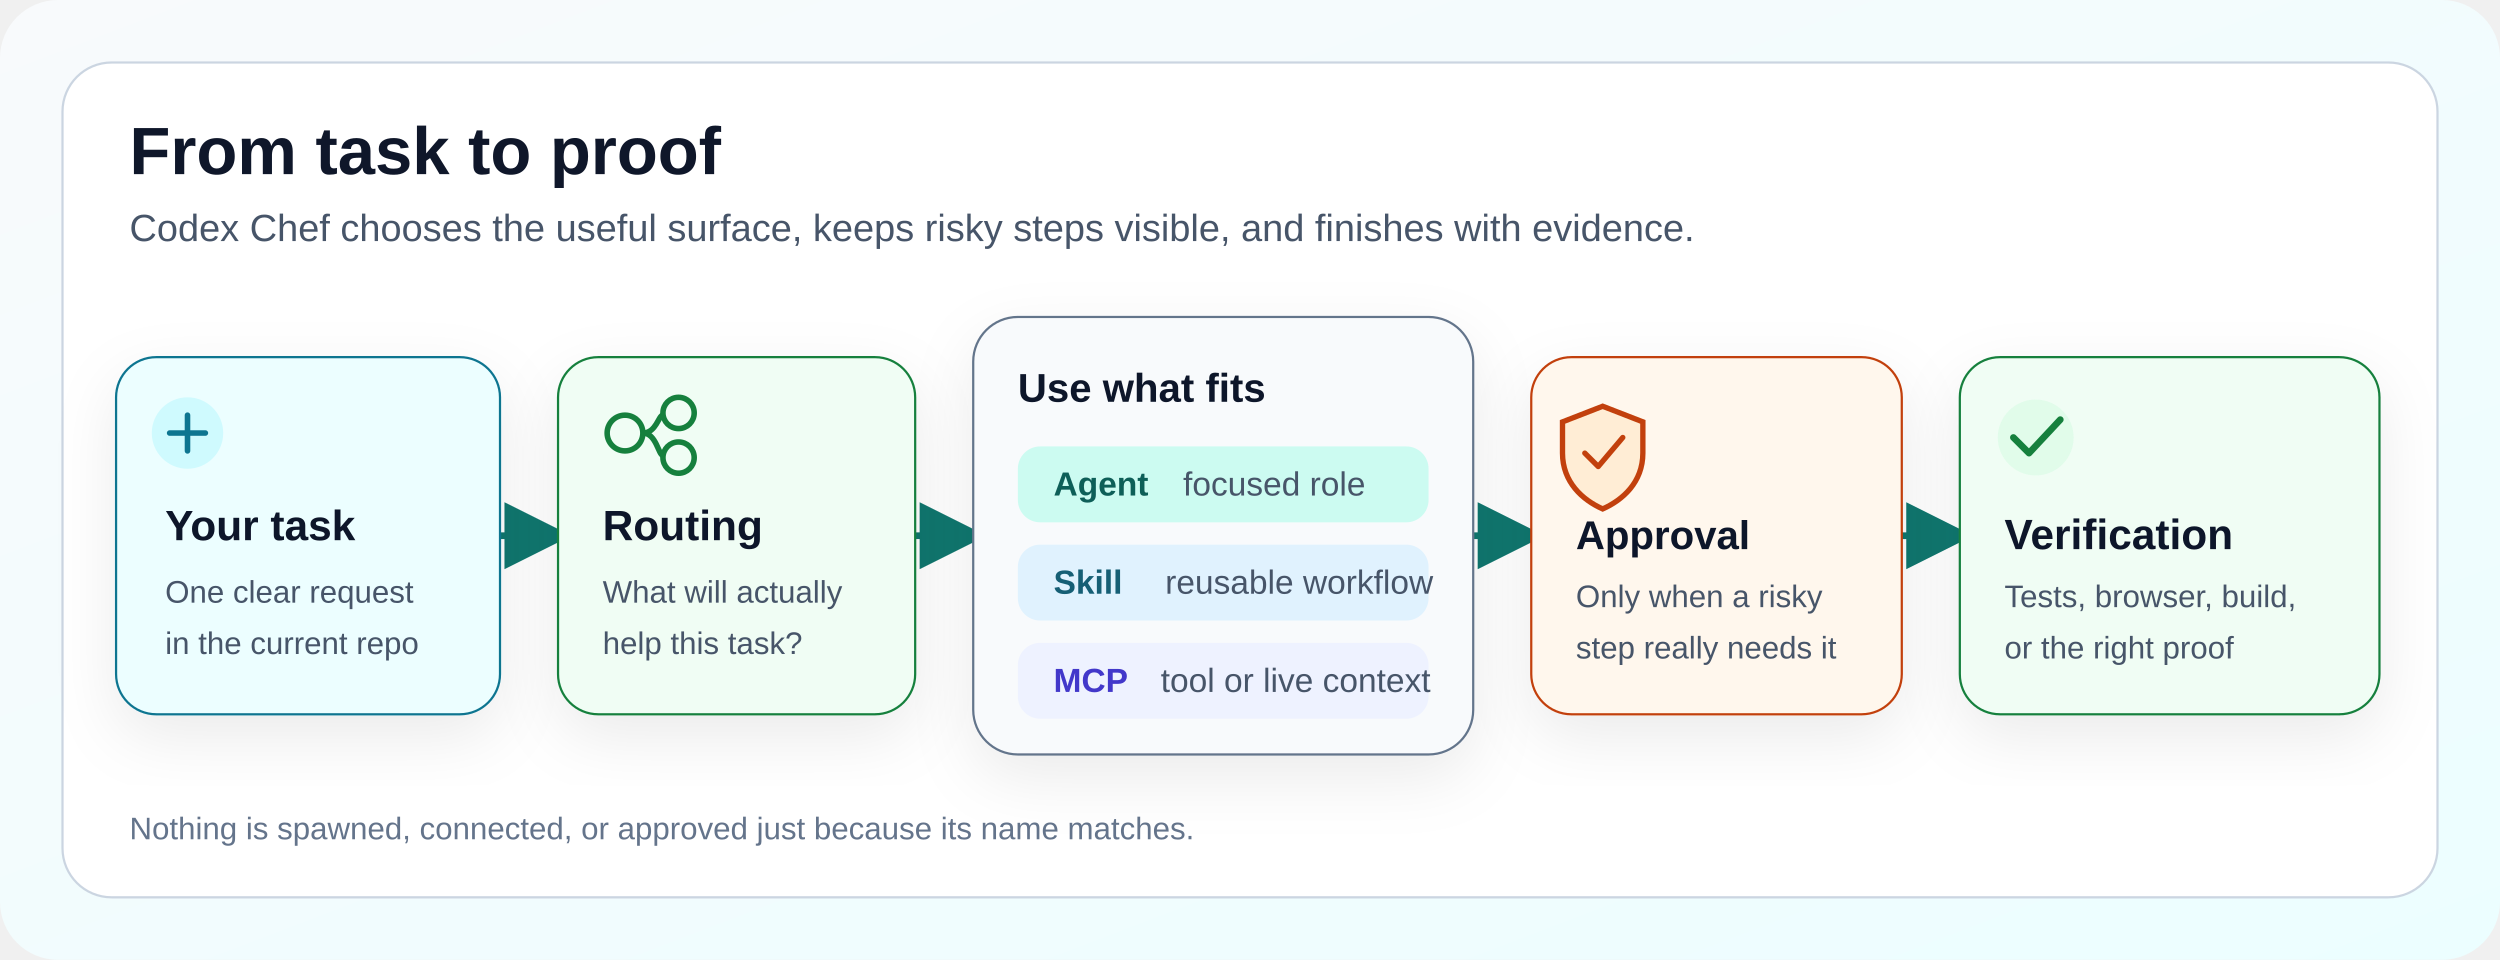
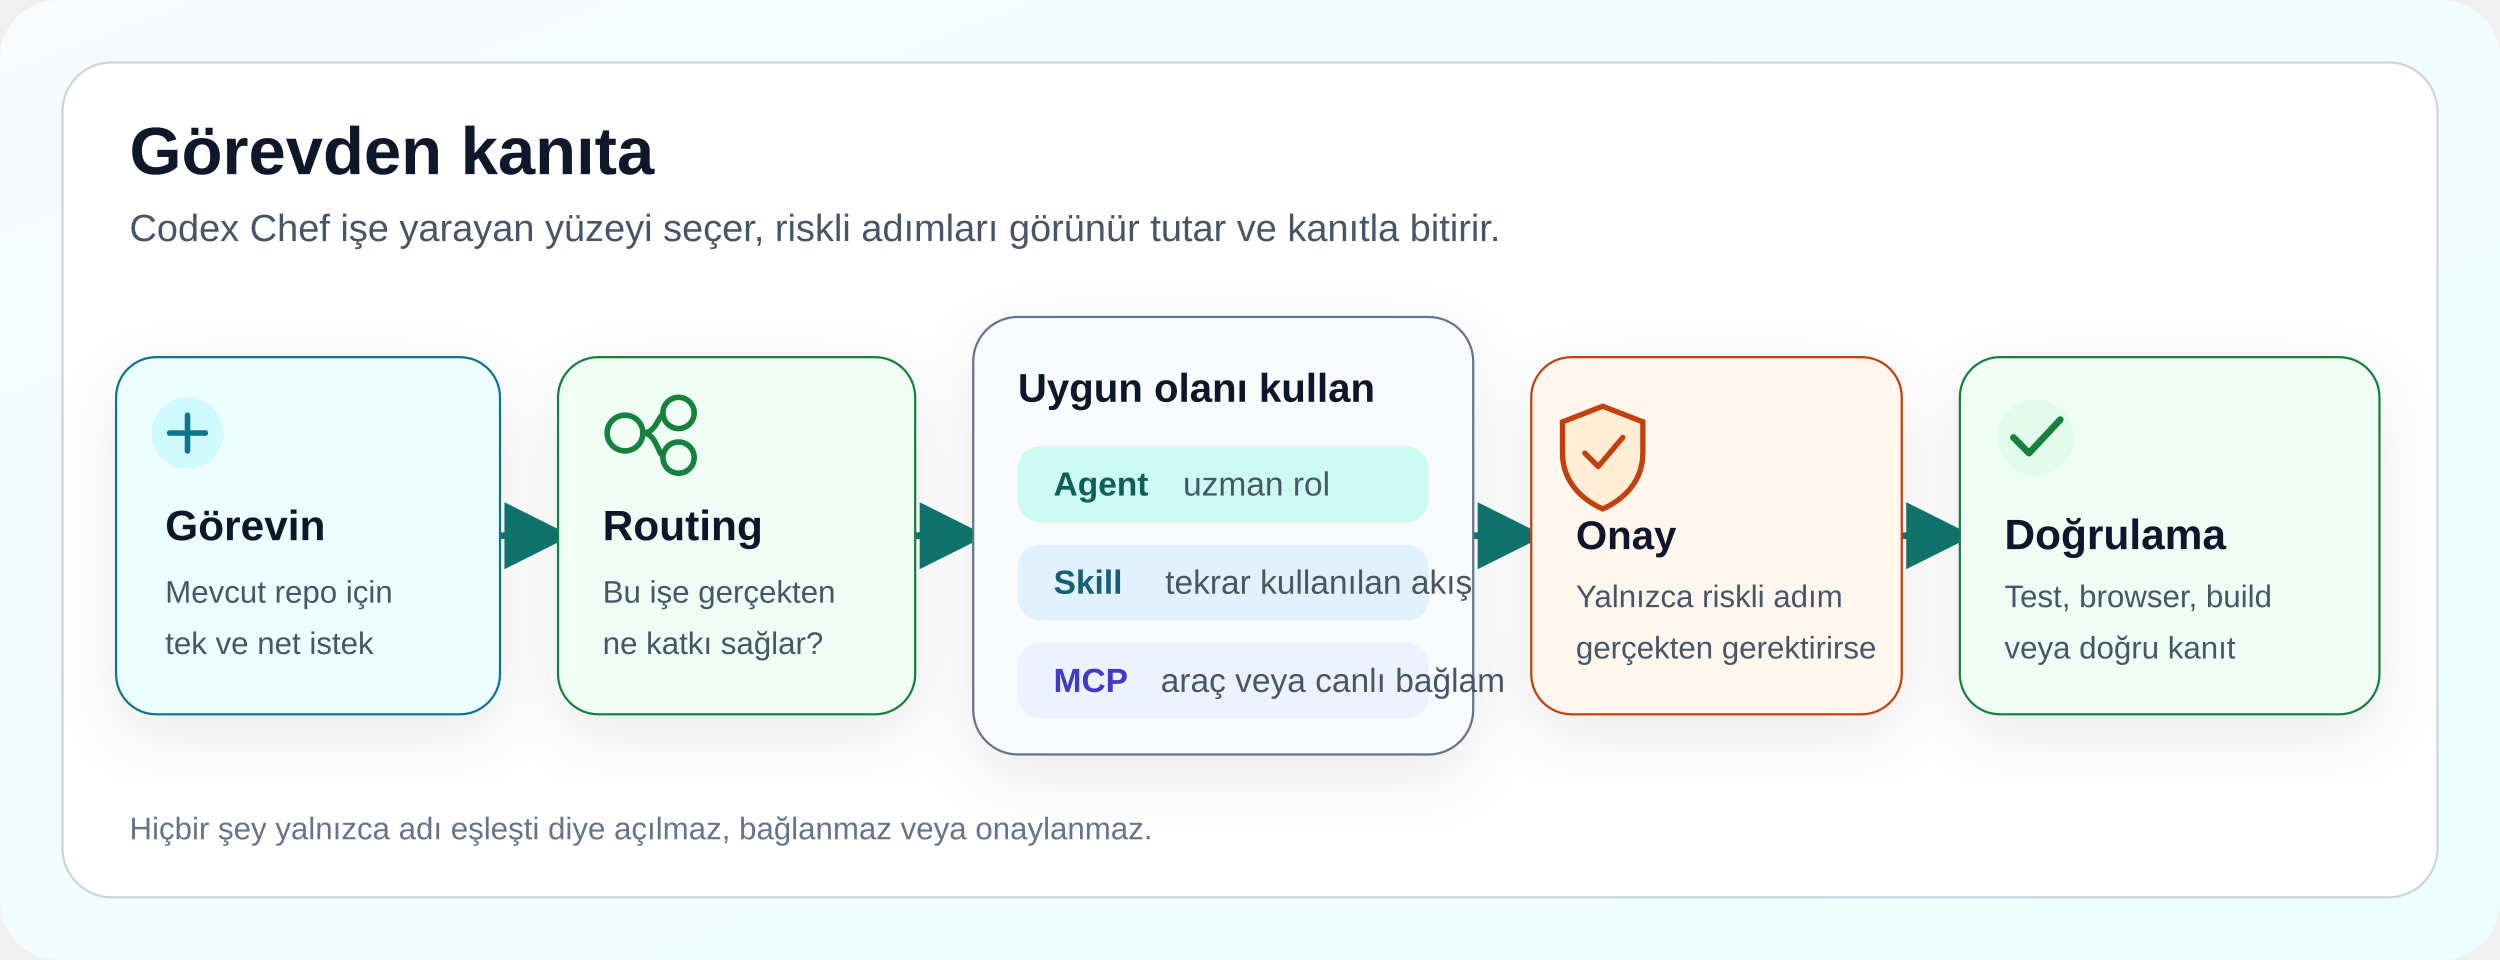
<svg xmlns="http://www.w3.org/2000/svg" width="1120" height="430" viewBox="0 0 1120 430" role="img" aria-labelledby="title desc">
  <defs>
    <linearGradient id="bg" x1="0" y1="0" x2="1" y2="1">
      <stop offset="0%" stop-color="#f8fafc" />
      <stop offset="100%" stop-color="#ecfeff" />
    </linearGradient>
    <filter id="shadow" x="-20%" y="-20%" width="140%" height="140%">
      <feDropShadow dx="0" dy="10" stdDeviation="14" flood-color="#0f172a" flood-opacity="0.08" />
    </filter>
    <marker id="arrow" markerWidth="10" markerHeight="10" refX="8" refY="5" orient="auto">
      <path d="M0 0 L10 5 L0 10 Z" fill="#0f766e" />
    </marker>
    <style>
      .route { stroke-dasharray: 8 11; animation: move 9s linear infinite; }
      .card { animation: arrive .65s cubic-bezier(.22,1,.36,1) both; }
      .d2 { animation-delay: .08s; }
      .d3 { animation-delay: .16s; }
      .d4 { animation-delay: .24s; }
      .d5 { animation-delay: .32s; }
      .pulse { transform-origin: center; animation: pulse 2.8s ease-in-out infinite; }
      @keyframes move { to { stroke-dashoffset: -152; } }
      @keyframes arrive { from { opacity: 0; transform: translateY(10px); } to { opacity: 1; transform: translateY(0); } }
      @keyframes pulse { 50% { opacity: 1; transform: scale(1.12); } }
      @media (prefers-reduced-motion: reduce) {
        .route, .card, .pulse { animation: none; }
      }
    </style>
  </defs>
  <rect width="1120" height="430" rx="26" fill="url(#bg)" />
  <rect x="28" y="28" width="1064" height="374" rx="22" fill="#ffffff" stroke="#cbd5e1" />
  <g font-family="Segoe UI, Arial, sans-serif">
-     <text x="58" y="78" font-size="30" font-weight="800" fill="#0f172a">From task to proof</text>
-     <text x="58" y="108" font-size="17" fill="#475569">Codex Chef chooses the useful surface, keeps risky steps visible, and finishes with evidence.</text>
+     <text x="58" y="78" font-size="30" font-weight="800" fill="#0f172a">Görevden kanıta</text>
+     <text x="58" y="108" font-size="17" fill="#475569">Codex Chef işe yarayan yüzeyi seçer, riskli adımları görünür tutar ve kanıtla bitirir.</text>
    <g fill="none" stroke="#0f766e" stroke-width="3" marker-end="url(#arrow)">
      <path class="route" d="M224 240 H250" />
      <path class="route" d="M410 240 H436" />
      <path class="route" d="M660 240 H686" />
      <path class="route" d="M852 240 H878" />
    </g>
    <g class="card" transform="translate(52 160)" filter="url(#shadow)">
      <rect width="172" height="160" rx="18" fill="#ecfeff" stroke="#0e7490" />
      <circle cx="32" cy="34" r="16" fill="#cffafe" />
      <path d="M24 34 H40 M32 26 V42" stroke="#0e7490" stroke-width="2.5" stroke-linecap="round" />
-       <text x="22" y="82" font-size="19" font-weight="800" fill="#0f172a">Your task</text>
-       <text x="22" y="110" font-size="14" fill="#475569">One clear request</text>
-       <text x="22" y="133" font-size="14" fill="#475569">in the current repo</text>
+       <text x="22" y="82" font-size="19" font-weight="800" fill="#0f172a">Görevin</text>
+       <text x="22" y="110" font-size="14" fill="#475569">Mevcut repo için</text>
+       <text x="22" y="133" font-size="14" fill="#475569">tek ve net istek</text>
    </g>
    <g class="card d2" transform="translate(250 160)" filter="url(#shadow)">
      <rect width="160" height="160" rx="18" fill="#f0fdf4" stroke="#15803d" />
      <circle cx="30" cy="34" r="8" fill="none" stroke="#15803d" stroke-width="2.5" />
      <circle cx="54" cy="25" r="7" fill="none" stroke="#15803d" stroke-width="2.5" />
      <circle cx="54" cy="45" r="7" fill="none" stroke="#15803d" stroke-width="2.5" />
      <path d="M38 34 C44 34 45 26 47 26 M38 34 C44 34 45 44 47 44" fill="none" stroke="#15803d" stroke-width="2.5" />
      <text x="20" y="82" font-size="19" font-weight="800" fill="#0f172a">Routing</text>
-       <text x="20" y="110" font-size="14" fill="#475569">What will actually</text>
-       <text x="20" y="133" font-size="14" fill="#475569">help this task?</text>
+       <text x="20" y="110" font-size="14" fill="#475569">Bu işe gerçekten</text>
+       <text x="20" y="133" font-size="14" fill="#475569">ne katkı sağlar?</text>
    </g>
    <g class="card d3" transform="translate(436 142)" filter="url(#shadow)">
      <rect width="224" height="196" rx="20" fill="#f8fafc" stroke="#64748b" />
-       <text x="20" y="38" font-size="18" font-weight="800" fill="#0f172a">Use what fits</text>
+       <text x="20" y="38" font-size="18" font-weight="800" fill="#0f172a">Uygun olanı kullan</text>
      <g font-size="15" font-weight="700">
        <rect x="20" y="58" width="184" height="34" rx="10" fill="#ccfbf1" />
        <text x="36" y="80" fill="#115e59">Agent</text>
-         <text x="94" y="80" font-weight="400" fill="#475569">focused role</text>
+         <text x="94" y="80" font-weight="400" fill="#475569">uzman rol</text>
        <rect x="20" y="102" width="184" height="34" rx="10" fill="#e0f2fe" />
        <text x="36" y="124" fill="#155e75">Skill</text>
-         <text x="86" y="124" font-weight="400" fill="#475569">reusable workflow</text>
+         <text x="86" y="124" font-weight="400" fill="#475569">tekrar kullanılan akış</text>
        <rect x="20" y="146" width="184" height="34" rx="10" fill="#eef2ff" />
        <text x="36" y="168" fill="#4338ca">MCP</text>
-         <text x="84" y="168" font-weight="400" fill="#475569">tool or live context</text>
+         <text x="84" y="168" font-weight="400" fill="#475569">araç veya canlı bağlam</text>
      </g>
    </g>
    <g class="card d4" transform="translate(686 160)" filter="url(#shadow)">
      <rect width="166" height="160" rx="18" fill="#fff7ed" stroke="#c2410c" />
      <path d="M32 22 L50 29 V43 C50 56 41 64 32 68 C23 64 14 56 14 43 V29 Z" fill="#ffedd5" stroke="#c2410c" stroke-width="2.4" />
      <path d="M24 43 L30 49 L41 36" fill="none" stroke="#c2410c" stroke-width="2.4" stroke-linecap="round" stroke-linejoin="round" />
-       <text x="20" y="86" font-size="18" font-weight="800" fill="#0f172a">Approval</text>
-       <text x="20" y="112" font-size="14" fill="#475569">Only when a risky</text>
-       <text x="20" y="135" font-size="14" fill="#475569">step really needs it</text>
+       <text x="20" y="86" font-size="18" font-weight="800" fill="#0f172a">Onay</text>
+       <text x="20" y="112" font-size="14" fill="#475569">Yalnızca riskli adım</text>
+       <text x="20" y="135" font-size="14" fill="#475569">gerçekten gerektirirse</text>
    </g>
    <g class="card d5" transform="translate(878 160)" filter="url(#shadow)">
      <rect width="188" height="160" rx="18" fill="#f0fdf4" stroke="#15803d" />
      <circle class="pulse" cx="34" cy="36" r="17" fill="#dcfce7" opacity=".75" />
      <path d="M24 36 L31 43 L45 28" fill="none" stroke="#15803d" stroke-width="3" stroke-linecap="round" stroke-linejoin="round" />
-       <text x="20" y="86" font-size="19" font-weight="800" fill="#0f172a">Verification</text>
-       <text x="20" y="112" font-size="14" fill="#475569">Tests, browser, build,</text>
-       <text x="20" y="135" font-size="14" fill="#475569">or the right proof</text>
+       <text x="20" y="86" font-size="19" font-weight="800" fill="#0f172a">Doğrulama</text>
+       <text x="20" y="112" font-size="14" fill="#475569">Test, browser, build</text>
+       <text x="20" y="135" font-size="14" fill="#475569">veya doğru kanıt</text>
    </g>
-     <text x="58" y="376" font-size="14" fill="#64748b">Nothing is spawned, connected, or approved just because its name matches.</text>
+     <text x="58" y="376" font-size="14" fill="#64748b">Hiçbir şey yalnızca adı eşleşti diye açılmaz, bağlanmaz veya onaylanmaz.</text>
  </g>
</svg>
